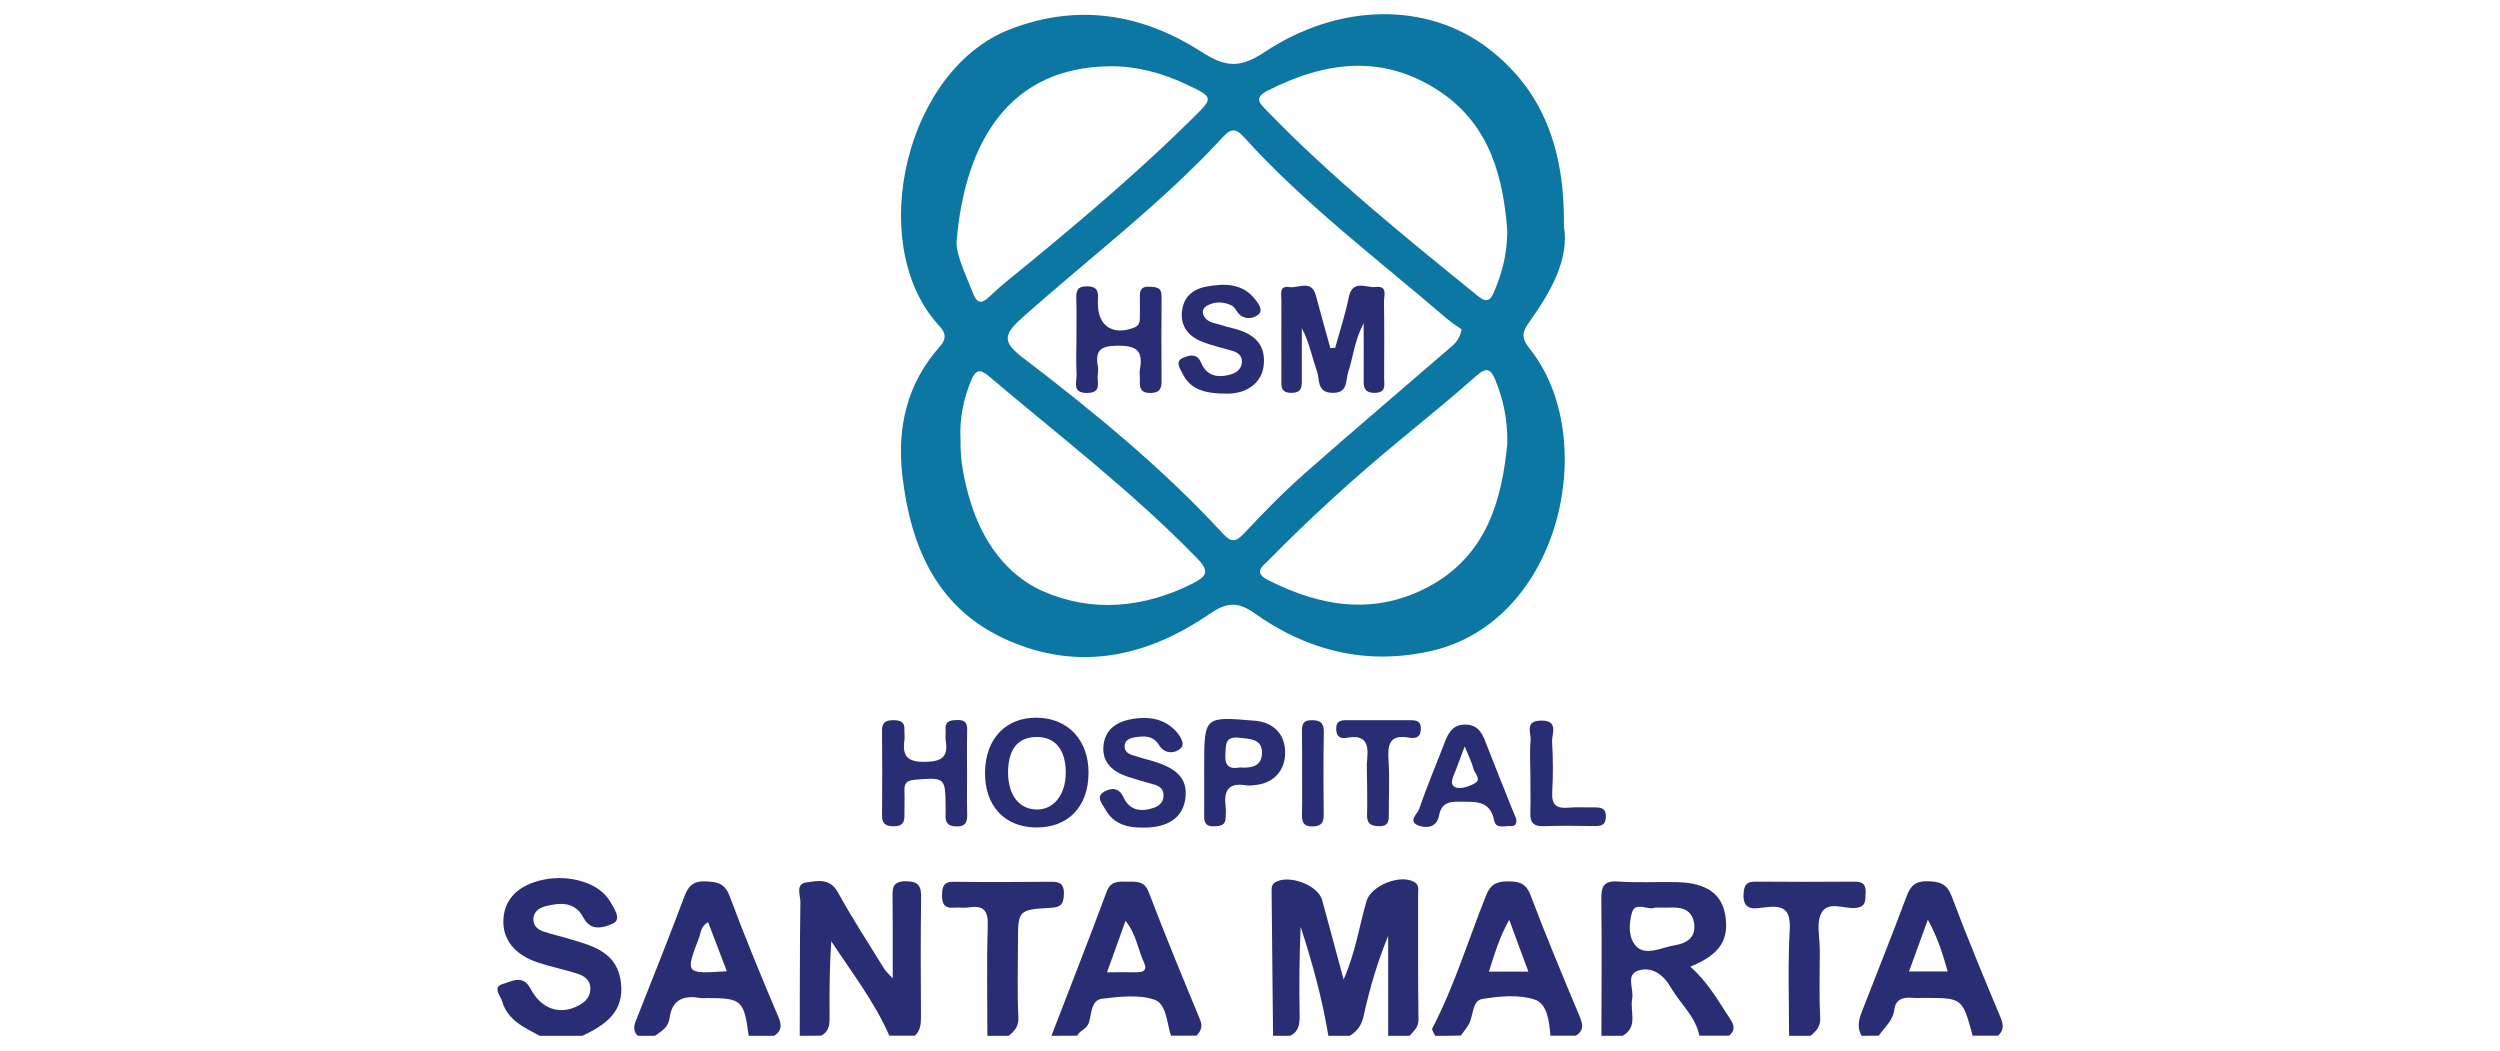
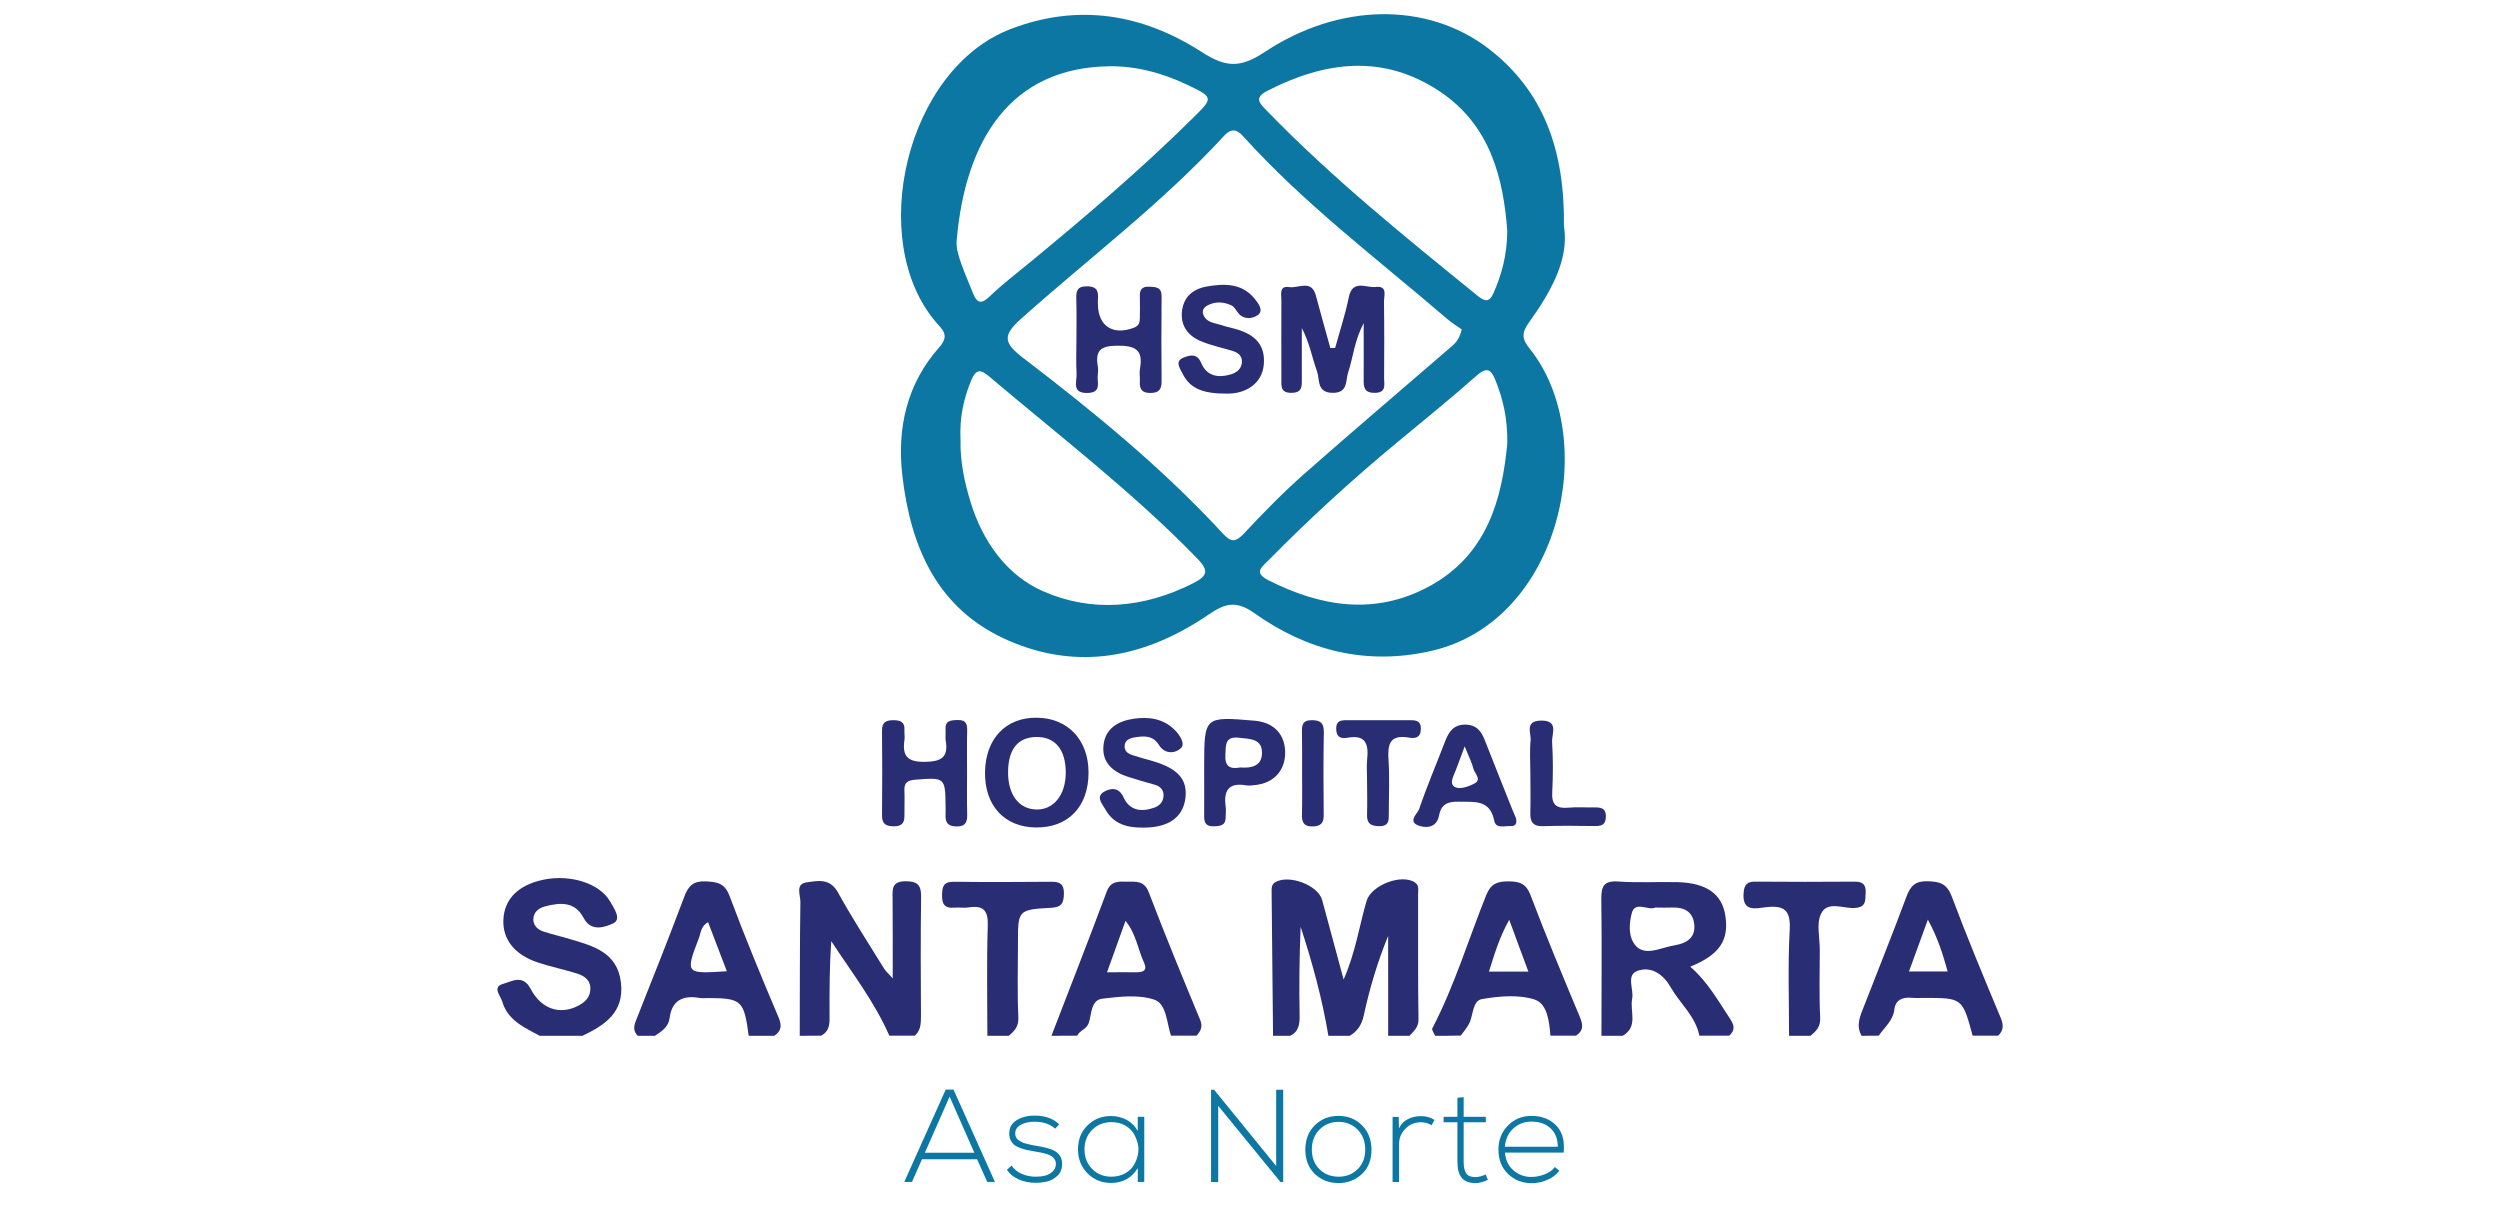
- <svg xmlns="http://www.w3.org/2000/svg" version="1.1" id="Camada_1" x="0px" y="0px" viewBox="0 0 1920 806.5" style="enable-background:new 0 0 1920 806.5;" xml:space="preserve">
+ <svg xmlns="http://www.w3.org/2000/svg" version="1.1" id="Camada_1" x="0px" y="0px" viewBox="0 0 1920 933.6" style="enable-background:new 0 0 1920 933.6;" xml:space="preserve">
  <style type="text/css">
	.st0{fill:#292D74;}
	.st1{fill:#0C77A3;}
</style>
  <g id="Camada_2_00000061458027952365084000000007489652697214284463_">
    <g>
      <path class="st0" d="M977.7,795.5c-0.4-36.9-0.8-73.8-1.1-110.6c0-2.7-0.2-5.4,2.6-7.2c10.2-6.5,33.1,2,36.2,13.5    c5.3,19.3,10.4,38.7,16.5,61.1c9.2-21,12-41.1,17.6-60.3c3.5-12.1,26.9-21.3,37.3-14.2c3.3,2.3,2.3,5.8,2.3,8.9    c0.1,32-0.2,64.1,0.3,96.1c0.1,6.4-3.7,9-6.9,12.7c-5.5,0-10.9,0-16.4,0c0-25.6,0-51.1,0-76.7c-8.2,19.9-14.2,40.3-18.7,60.9    c-1.6,7.4-4.8,12.2-10.8,15.8c-5.5,0-10.9,0-16.4,0c-4.7-28.5-12.4-56.3-21.3-83.7c-1,22.8-1.2,45.5-0.8,68.1    c0.1,6.7-0.6,12.4-7.3,15.6C986.5,795.5,982.1,795.5,977.7,795.5z" />
      <path class="st0" d="M614.2,795.5c0.1-34.3,0-68.6,0.5-102.8c0.1-5.2-4.1-13.7,4.6-15c8.4-1.2,18-3.6,24.2,7.6    c11,20,23.5,39.1,35.5,58.6c1,1.7,2.6,3,6.6,7.5c0-22.7,0.1-41.9-0.1-61.2c-0.1-7.5-0.7-13.5,10.4-13.4c10,0.1,11.6,4.1,11.5,12.6    c-0.4,30.5-0.3,60.9-0.1,91.4c0,5.6-0.3,10.6-4.7,14.6c-6.5,0-13.1,0-19.6,0c-11.4-26.1-28.9-48.6-44.6-72.6    c-1.3,19-1.4,37.7-1.3,56.4c0.1,6.4,0.3,12.7-6.5,16.2C625.1,795.5,619.7,795.5,614.2,795.5z" />
      <path class="st0" d="M1229.9,795.5c0-34.8,0.4-69.6-0.1-104.4c-0.1-9.9,1.4-14.9,13-14.1c15.2,1.1,30.5,0.1,45.8,0.5    c21.9,0.6,33.8,9.1,36.4,25.3c3.1,19.2-4.2,30.4-26.9,39.6c13.2,11.4,21.3,26,30.5,39.9c3.4,5.2,4.2,8.9-0.6,13.1    c-7.6,0-15.3,0-22.9,0c-2.9-14.9-14.8-24.6-21.9-37c-5.6-9.9-14.7-16.5-25.3-12.9c-9.5,3.2-2.9,14.2-4.4,21.6    c-1.9,9.6,4.9,21.4-7.3,28.4C1240.8,795.5,1235.4,795.5,1229.9,795.5z M1271.2,697c-4.9,2.6-15.4-5.2-17.9,4    c-2.2,7.9-3.1,18.7,3.1,25.5c5.8,6.3,14.8,3.4,22.5,1.2c2.5-0.7,5.1-1.4,7.7-1.8c9-1.6,15.6-5.9,14.6-15.9    c-1-9.9-7.8-13.4-17.2-13C1280.3,697.2,1276.5,697,1271.2,697z" />
      <path class="st0" d="M414.5,795.5c-11.9-6.4-24.7-12-28.8-26.4c-1.2-4.2-8-11.1,0.7-13.5c6.6-1.8,15.1-7.6,21.1,3.8    c8.2,15.7,22.6,20.2,36.4,13.1c5.7-2.9,9.8-7.1,9.5-13.9c-0.3-6.5-5.3-9.4-10.5-11c-9.8-3.1-20-5.1-29.8-8.4    c-17.9-5.9-27.2-17.8-26.5-32.9c0.7-15.9,11.5-26.7,30.8-30.7c20.7-4.3,43.2,2.8,51.2,16.8c2.9,5.1,9,13.5,2.4,16.7    c-6,2.8-16.9,7-22.7-4c-6.8-13-18.1-12-29.7-9c-5,1.3-9,4.5-9,10.2c0.1,4.9,3.7,7.8,8,9.2c6.7,2.2,13.6,3.7,20.4,5.8    c18,5.3,36.3,10.3,38.9,33.5c2.6,22.7-12.4,32.5-29.6,40.7C436.3,795.5,425.4,795.5,414.5,795.5z" />
      <path class="st0" d="M807.5,795.5c14.2-36.8,28.6-73.6,42.4-110.6c3.1-8.4,8.9-7.9,15.6-7.8c7,0.1,13.3-1,16.8,8.3    c12.5,32.8,25.9,65.3,39.4,97.8c2.2,5.3,0.5,8.7-2.8,12.2c-6.5,0-13.1,0-19.6,0c-3.3-10-3.4-24.6-12.9-27.7    c-12.1-4-26.7-2.3-39.9-0.7c-8.7,1.1-8.1,11.6-10.2,18.3c-1.7,5.3-7.1,5.9-9,10.1C820.6,795.5,814,795.5,807.5,795.5z     M850.2,746.7c9.1,0,15.6-0.1,22.1,0c5.1,0.1,9.2-1,6.4-7.2c-4.8-10.3-6.1-22.2-14.3-32.3C859.5,720.7,855.2,732.9,850.2,746.7z" />
      <path class="st0" d="M489.8,795.5c-4.8-4.9-2.2-9.6-0.2-14.7c12.2-30.7,24.4-61.4,36-92.3c3.1-8.3,7-12,16.3-11.6    c8.9,0.4,14.7,1.3,18.4,11.2c11.7,31.4,24.6,62.5,37.7,93.4c2.7,6.4,2,10.4-3.4,14c-6.5,0-13.1,0-19.6,0    c-3.6-27.2-5.4-28.9-31.3-29c-2.2,0-4.4,0.3-6.5-0.1c-12.6-2.2-21.2,1.8-22.9,15.3c-1,7.3-6.2,10.3-11.3,13.8    C498.5,795.5,494.1,795.5,489.8,795.5z M558.2,745.9c-5.1-13.3-9.7-25.4-14.4-37.7c-5.7,3.3-5.5,8.3-7,12.1    C526.2,748,526.4,748,558.2,745.9z" />
      <path class="st0" d="M1102.2,795.5c-0.8-1.9-2.8-4.5-2.2-5.7c17.1-32.8,27.7-68.2,41.4-102.3c3.6-8.9,8.5-10.6,17.1-10.6    s13.5,1.6,17,10.7c11.9,31.5,24.9,62.5,37.9,93.6c2.5,6.1,2.8,10.5-3.1,14.2c-6.5,0-13.1,0-19.6,0c-0.8-10.9-2.4-24.7-12.2-27.8    c-12.3-3.9-27.2-2.6-40.4-0.3c-7.4,1.3-6.5,12.6-9.9,19c-1.7,3.2-4.1,6-6.3,9C1115.3,795.5,1108.7,795.5,1102.2,795.5z     M1143.5,746.2c11.1,0,20.1,0,30.3,0c-4.9-13.2-9.5-25.5-14.7-39.8C1151.6,719.7,1147.9,732.3,1143.5,746.2z" />
      <path class="st0" d="M1429.7,795.5c-4.8-8.4-0.7-16,2.2-23.6c10.8-27.8,21.9-55.4,32.3-83.4c3.1-8.3,6.9-12,16.4-11.7    c9,0.3,14.5,1.7,18.2,11.3c11.8,31.4,24.7,62.5,37.7,93.5c2.4,5.7,2.3,9.7-1.9,13.8c-6.5,0-13.1,0-19.6,0c-7.9-29-7.9-29-37.2-29    c-3.3,0-6.5,0.2-9.8-0.1c-6.9-0.6-12.2,1.6-13.1,8.8c-1,8.8-7.6,13.8-12,20.3C1438.4,795.5,1434.1,795.5,1429.7,795.5z     M1495.8,746.1c-3.8-13.8-7.9-26.5-15.2-39.8c-5.2,14.2-9.7,26.6-14.5,39.8C1476.6,746.1,1485.7,746.1,1495.8,746.1z" />
      <path class="st0" d="M1374,795.5c0-27.2-1-54.4,0.5-81.5c0.8-15-4.2-18.8-18-17.3c-7.6,0.8-18.7,4.3-17.4-11.1    c0.5-6.3,2.7-8.5,8.9-8.5c25.6,0.2,51.2,0.2,76.8,0c6.6,0,8.4,3.1,8,9.1c-0.3,5.6,0.4,10.4-8,11.1c-9,0.8-21.4-5.9-26.3,4.6    c-3.6,7.6-0.9,18.1-0.9,27.4c0,17.4-0.6,34.8,0.3,52.1c0.4,7.1-3,10.4-7.4,14.1C1384.9,795.5,1379.5,795.5,1374,795.5z" />
      <path class="st0" d="M758.3,795.5c0-28.2-0.6-56.4,0.3-84.6c0.4-11.6-3.3-15.8-14.6-14c-3.7,0.6-7.6-0.2-11.4,0.2    c-7.5,0.6-9.2-3.2-9.1-9.8c0.1-6.3,1.1-10.2,8.9-10.1c25,0.3,50,0.2,75,0c6.7-0.1,9.8,1.8,9.7,9.2c-0.2,7.3-1.8,10.4-10,10.8    c-25.4,1.4-25.3,1.8-25.3,27.3c0,19-0.6,38,0.3,56.9c0.3,7.1-3,10.4-7.4,14.1C769.2,795.5,763.8,795.5,758.3,795.5z" />
      <path class="st1" d="M1201.1,173.6c4.2,25.3-9.8,50.2-26.6,73.7c-5.8,8.1-6.1,12.5,0.3,20.5c54.6,68,24.5,209.2-75.5,232.1    c-49.9,11.4-95.5-0.2-136.1-29.1c-14.3-10.2-23-6.9-34.7,1c-47.9,32.7-99.6,43.9-154.1,20.1c-54.4-23.7-75-71.3-81.4-126.7    c-4.2-36.7,3.5-70.6,28.6-98.8c8-9,1.9-13.5-2.8-19c-53.6-62.8-23-194.4,57.4-225.1c52.1-20,101.3-11.5,146.5,17.5    c18.5,11.9,29.5,12.8,48.5,0.2c57.3-38,124.8-38.6,171.7-2.9C1185.6,69.8,1201.8,115.5,1201.1,173.6z M1122.6,253    c-2.8-2-7.5-4.9-11.6-8.4c-53-45.6-109.2-87.8-156.3-140c-4.9-5.4-9.1-6.3-14.7-0.2c-47.5,51.7-103.7,93.8-155.8,140.4    c-14.3,12.8-13.7,18.5,2,30.4c54,41.3,106.6,84.3,152.8,134.4c6.3,6.8,9.6,7.2,16.3,0.2c14.8-15.9,30.1-31.5,46.4-45.9    c36.7-32.4,74-64,111.1-96.1C1116.4,264.7,1120.6,261.9,1122.6,253z M734.7,184.9c-0.9,9.7,6.5,24.9,12.6,40.4    c2.9,7.2,6.1,8.8,12.6,2.5c9.8-9.4,20.6-17.7,31.1-26.3c43.1-35.5,85.7-71.8,125.4-111.1C932,75,932,74.8,911.8,65.1    c-18.9-9-39.1-14.5-59.9-14.2C776.5,51.9,741.4,106.9,734.7,184.9z M1157.6,340.6c0.3-19.7-3.4-34.3-9.1-48.6    c-3.5-8.7-6.8-10.3-14.6-3.4c-19.4,17.2-39.6,33.5-59.6,50.1c-34.9,28.8-68.3,59.3-100,91.5c-4.8,4.9-12,9.4-0.4,15.3    c40.5,20.6,82,27.3,123.6,4.9C1142.4,426.2,1153.6,382.8,1157.6,340.6z M1157.6,177.4c-3-39.9-12.6-80.8-51.6-107    c-43.6-29.2-88.2-23.4-132.6-0.7c-11,5.6-5.6,10-0.2,15.6c50.1,51.7,106.1,96.8,161.9,142.1c5.9,4.8,9.1,4.2,12-2.5    C1153.2,210.9,1157.4,196.4,1157.6,177.4z M737.7,337.8c-0.4,16.3,2.9,32.2,7.7,47.8c9.3,30.3,27.7,56.1,55.5,68.4    c37.6,16.6,77.4,13.1,115.1-5.9c11.8-6,12.6-9.9,3-19.7c-49.5-50.9-105.8-93.9-159.7-139.6c-6.5-5.5-9.9-4.9-13.2,2.8    C739.9,306.3,736.8,321.5,737.7,337.8z" />
      <path class="st0" d="M742.7,593.6c0,10.3-0.2,20.7,0.1,31c0.2,6.3-0.8,10.4-8.7,10.1c-6.9-0.2-8.2-3.8-7.9-9.4    c0.1-2.2,0-4.3,0-6.5c-0.2-21.7-0.7-21.8-23.1-20c-6.2,0.5-8.8,2.2-8.5,8.5c0.3,6.5-0.1,13,0,19.6c0,5.5-2.5,7.7-8,7.7    c-5.8,0-9.3-1.5-9.2-8.2c0.2-21.7,0.2-43.5,0-65.2c-0.1-6.8,3.2-8.1,9.1-8.1c5.3,0.1,8.4,1.6,8.1,7.3c-0.1,2.7,0.4,5.5,0,8.1    c-1.8,12.4,2.6,16.8,15.8,16.6c12.6-0.2,18.1-3.5,15.9-16.4c-0.4-2.6,0.1-5.4-0.1-8.1c-0.6-7.2,3.9-7.5,9.3-7.6    c5.9-0.2,7.4,2.5,7.3,7.9C742.5,571.9,742.7,582.7,742.7,593.6z" />
      <path class="st0" d="M795.2,635.5c-24-0.4-39.1-17-38.7-42.6c0.4-25.6,16-42,39.8-41.7c23.8,0.2,39.7,17.1,39.7,42.1    C836,619.7,820.2,635.9,795.2,635.5z M818.5,593.6c0.1-17.8-8.1-27.8-22.6-27.6c-14.1,0.2-21.5,9.3-21.7,26.6    c-0.2,17.5,8.1,28.7,21.6,29.1C809.1,622.1,818.4,610.6,818.5,593.6z" />
      <path class="st0" d="M878,635.6c-12.1,0.2-22.9-2.7-29.1-14c-2.2-4.1-7.9-9.8-0.7-13.7c4.9-2.7,11.1-3.5,14.7,4.5    c4.7,10.2,13.6,11.4,23.5,7.9c4.5-1.6,7.3-4.9,7.2-9.8c-0.1-4.3-2.9-6.8-7-7.9c-6.8-1.9-13.6-3.8-20.3-6    c-11.3-3.7-19.8-10.6-18.9-23.3c1-13.4,10.7-19.4,23.1-21.3c11.7-1.7,22.9-0.2,31.7,8.6c3.9,3.9,8.3,10.6,4.7,14    c-4,3.9-12.2,5.1-16.8-2.4s-11.5-7.1-18.7-5.9c-3.9,0.7-7.6,2.1-7.7,6.8c-0.1,3.8,2.7,5.8,5.9,6.8c5.1,1.7,10.4,3.1,15.6,4.6    c19.5,5.7,26.9,14.1,25.2,28.4C908.6,627.8,897.3,635.7,878,635.6z" />
      <path class="st0" d="M1164.3,628.4c0.9,4.4-0.7,6.2-4,6c-4.6-0.3-11.4,2.4-12.7-4c-3.3-16.7-15.5-14.4-27.4-14.7    c-8.3-0.2-13.4,1.9-15,10.6c-1.6,8.4-8.3,10.1-15,8c-9.8-3.1-1.5-9.4-0.3-12.9c5.9-17.4,13.2-34.4,19.8-51.7    c2.9-7.6,6.6-13.4,16-13.2c8.5,0.2,12.1,5.4,14.8,12.4c6.9,17.7,14,35.3,21,52.9C1162.6,624.3,1163.6,626.8,1164.3,628.4z     M1124.9,573.2c-3.2,8.5-5.1,13.4-6.9,18.4c-1.6,4.4-5.5,10.5-0.3,13c3.7,1.8,10.5-0.6,14.9-3c5.5-3.1-0.1-7.5-1-11.2    C1130.5,585.8,1128.2,581.5,1124.9,573.2z" />
      <path class="st0" d="M924.8,593c0-1.6,0-3.3,0-4.9c0.1-37.9,0.1-37.9,38.7-34.6c14.5,1.2,23.2,10.1,23.5,23.9    c0.3,13.8-8.3,23.7-22.1,25.4c-2.7,0.3-5.5,0.8-8.1,0.3c-13.7-2.3-17.1,4.6-15.5,16.5c0.4,2.7,0,5.4,0,8.1    c0.1,6.1-3.9,6.7-8.7,6.9c-5.6,0.3-7.9-2-7.8-7.5C924.9,615.7,924.8,604.3,924.8,593z M952.5,589.4c8.5,0.7,16.5-1,16.7-10.8    c0.3-11.3-9-11-17.4-12c-11.1-1.3-10.3,5.3-10.7,12.8C940.5,588.6,944.5,590.9,952.5,589.4z" />
      <path class="st0" d="M1175.3,593.2c0-8.1-0.6-16.3,0.2-24.4c0.6-5.7-4.9-15.1,7.9-15.4c14-0.2,8.3,10.1,8.6,16.2    c0.8,13,0.8,26,0.1,39c-0.5,9.5,3.3,12.5,12.3,11.7c6.5-0.6,13-0.1,19.6-0.2c5.3-0.1,9.7,0.3,9.3,7.6c-0.3,6.2-3.9,6.7-8.7,6.7    c-13-0.1-26.1-0.4-39.1,0.1c-8,0.3-10.5-3-10.2-10.5C1175.6,613.8,1175.3,603.5,1175.3,593.2z" />
      <path class="st0" d="M1049.9,599.2c0-5.4-0.5-10.9,0.1-16.3c1.2-11.5-1.2-18.9-15.2-16.3c-4.6,0.8-8.4-0.1-8.6-6.5    c-0.2-6.3,3.1-7,8.1-7c15.8,0.1,31.5,0,47.3,0c5.1,0,10-0.3,9.6,7.3c-0.3,6.5-4.7,6.8-9.1,6.1c-15.3-2.7-16.5,5.7-15.7,17.6    c0.9,13.5,0.2,27.1,0.2,40.6c0,4.9,0.5,9.8-7.2,9.8c-6.9,0-9.9-2.3-9.5-9.4C1050.2,616.6,1049.9,607.9,1049.9,599.2z" />
      <path class="st0" d="M1000,591.6c0-9.7,0.1-19.5-0.1-29.2c-0.1-5.4,0.3-9.3,7.5-9.3c6.9,0,9.4,2.3,9.3,9.4    c-0.4,21.1-0.3,42.2-0.1,63.4c0.1,6.2-2.3,8.7-8.5,8.8c-6.7,0.2-8.3-3.1-8.2-9C1000.2,614.3,1000,602.9,1000,591.6z" />
      <path class="st0" d="M1025.4,267.2c3.5-12.9,7.8-25.6,10.4-38.6c2.8-14.5,13.5-7.3,20.8-8.2c9.4-1.1,6.2,6.9,6.3,11.5    c0.3,19.6,0.2,39.1,0.1,58.7c0,5,1.9,11.1-7.3,11.1c-8.2,0-8.5-4.6-8.4-10.5c0.1-13,0-26,0-43.1c-7.4,14.4-8.1,26.6-11.9,37.8    c-2.1,6.2,0.2,16.1-12.2,15.8c-12.2-0.3-9.5-10.4-11.7-16.4c-3.9-10.9-5.9-22.5-11.7-33.3c0,12.9,0,25.9,0,38.8    c0,5.6,0.6,10.8-7.9,10.9c-8.7,0.1-7.8-5.4-7.8-10.8c0-20.1-0.1-40.2,0-60.3c0-4.4-1.9-11.4,6.1-10.1c6.9,1.1,17-6.2,20.4,6.5    c3.6,13.5,7.4,26.9,11.1,40.3C1023,267.2,1024.2,267.2,1025.4,267.2z" />
      <path class="st0" d="M942.7,302.3c-17.5,0.1-28.6-3.1-34.6-15.6c-2-4-6.1-9.4,1-12.1c4.6-1.8,10.2-3.6,13.4,4.1    c4.4,10.5,13.4,11.7,23.2,8.7c4.4-1.4,7.8-4.4,8.1-9.2c0.3-5.1-3.2-7.6-7.8-8.9c-7.8-2.3-15.8-4-23.3-7.1c-9.9-4-16-11.5-15-22.7    c1.1-11.1,8-17.4,18.8-19.4c13.9-2.5,27.4-2.7,37.2,9.5c2.7,3.4,7.2,9,2.1,12.5c-3.7,2.6-10.3,3.7-14.7-1.5c-1.7-2-3-4.9-5.2-6    c-6.1-2.9-12.6-3.3-18.8,0.1c-2.5,1.4-4.1,3.8-3,6.8c2.2,6.1,8.2,6.4,13.3,8c3.1,1,6.2,1.9,9.4,2.6c14.6,3.6,25.3,10.9,23.8,27.8    C969.4,294.4,957,302.4,942.7,302.3z" />
      <path class="st0" d="M826.7,260.7c0-10.3,0.2-20.6-0.1-30.9c-0.2-6.2,0.5-10.1,8.6-9.9c8.3,0.2,8.3,4.8,8,10.6    c-0.1,1.1,0,2.2,0,3.3c0.2,16.7,11.6,24,27.6,17.9c3.9-1.5,4.6-4,4.6-7.4c0-5.4,0.2-10.9,0-16.3c-0.2-5.3,1.3-8.1,7.3-7.8    c5.4,0.2,9.5,0.4,9.4,7.6c-0.2,21.7-0.2,43.4,0,65.1c0,6-1.9,8.8-8.4,8.9c-6.6,0.1-8.7-2.9-8.3-8.8c0.2-3.2-0.5-6.6,0.1-9.8    c2.7-14.8-3.8-17.9-17.8-17.7c-12.6,0.1-16.6,3.9-14.6,15.7c0.4,2.1,0.3,4.4,0,6.5c-0.8,5.7,3.4,13.8-7.8,14.1    c-12.6,0.3-8.1-8.9-8.5-14.9C826.3,278,826.7,269.3,826.7,260.7z" />
    </g>
  </g>
+   <g>
+     <path class="st1" d="M758.2,907.7l-7.8-17.4h-42.3l-7.7,17.4h-5.9l31.8-70.9h6l31.8,70.9H758.2z M748.3,885.3l-19-43.1l-19,43.1   H748.3z" />
+     <path class="st1" d="M810.4,866.8c-4-3.5-9.2-5.3-15.6-5.3c-4.3-0.1-7.8,0.7-10.8,2.3c-2.9,1.6-4.4,3.9-4.3,6.9   c0,1.1,0.2,2,0.7,2.9c0.4,0.8,1.1,1.6,2.1,2.2c0.9,0.6,1.8,1.1,2.5,1.5s1.8,0.7,3.4,1.1s2.6,0.6,3.2,0.8c0.6,0.1,1.7,0.3,3.4,0.6   c6.9,1.1,11.5,2.4,14,3.6c4.7,2.3,6.9,6,6.7,11c-0.1,3.4-1.2,6.3-3.5,8.5s-4.9,3.7-7.7,4.4c-2.9,0.7-6,1.1-9.3,1.1   c-4.6,0-8.9-0.9-12.8-2.6s-7-4.2-9.1-7.4l3.6-3.2c2,2.8,4.6,5,8,6.4c3.3,1.4,6.8,2.1,10.4,2.1c2.4,0,4.7-0.2,6.8-0.7   c2.1-0.4,4.1-1.4,5.9-2.9c1.9-1.5,2.8-3.5,2.9-5.9c0.1-1.4-0.2-2.6-0.9-3.7c-0.7-1-1.4-1.9-2.3-2.5c-0.8-0.6-2.1-1.2-3.8-1.7   c-1.7-0.5-3.2-0.9-4.3-1.1s-2.8-0.5-5-0.9c-2.5-0.4-4.5-0.8-5.9-1.1c-1.4-0.3-3.1-0.8-5.1-1.5s-3.5-1.5-4.5-2.3s-2-2-2.8-3.5   s-1.2-3.2-1.2-5.1c-0.1-4.6,1.8-8.1,5.7-10.5c3.9-2.4,8.6-3.6,14.1-3.5c7.7,0,13.9,2.2,18.6,6.7L810.4,866.8z" />
+     <path class="st1" d="M878.8,857.7v50h-5v-10.6c-4.7,7.6-11.5,11.4-20.5,11.4c-7.1,0-13.1-2.4-18-7.3s-7.4-11-7.4-18.5   s2.4-13.6,7.3-18.4c4.9-4.8,10.9-7.2,18.1-7.2c4.3,0,8.2,1,11.9,2.9c3.7,2,6.5,4.8,8.6,8.6v-10.9H878.8z M838.8,867.7   c-3.9,3.9-5.9,8.9-5.9,15c0,6.1,2,11.2,5.9,15.1s8.8,5.9,14.6,5.9c3.8,0,7.3-0.8,10.2-2.3c3-1.6,5.2-3.5,6.8-6s2.7-5.1,3.4-8.1   s0.7-6,0-9c-0.7-3-1.9-5.7-3.4-8.2c-1.6-2.4-3.8-4.4-6.8-6c-3-1.6-6.4-2.3-10.2-2.3C847.5,861.9,842.7,863.8,838.8,867.7z" />
+     <path class="st1" d="M932.4,836.9l47.7,58.6v-58.6h5.4v70.9h-2.1l-47.8-58.5v58.5h-5.5v-70.9H932.4z" />
+     <path class="st1" d="M1009.8,901.6c-4.9-4.7-7.3-10.9-7.3-18.6c0-7.8,2.4-14,7.3-18.8c4.9-4.8,10.9-7.2,18.1-7.2   c7.2,0,13.3,2.4,18.1,7.2s7.3,11.1,7.3,18.8c0,7.8-2.4,14-7.3,18.6s-10.9,7-18.1,7C1020.7,908.6,1014.7,906.2,1009.8,901.6z    M1042.6,898c3.9-3.8,5.9-8.8,5.9-15.1c0-6.3-2-11.5-5.9-15.4c-3.9-3.9-8.8-5.9-14.6-5.9c-5.8,0-10.7,2-14.6,5.9   c-3.9,3.9-5.9,9.1-5.9,15.4c0,6.3,2,11.3,5.9,15.1c3.9,3.8,8.8,5.7,14.7,5.7S1038.7,901.8,1042.6,898z" />
+     <path class="st1" d="M1074.2,857.7l0.2,8.9c1.5-3.2,3.7-5.5,6.8-7.1s6.3-2.3,9.8-2.3c3.8-0.1,7.4,0.8,10.7,2.9l-2.2,4.1   c-2.5-1.6-5.3-2.3-8.5-2.3c-4.7,0.1-8.6,1.7-11.7,5c-3.2,3.2-4.8,7.2-4.8,11.7v29.2h-5v-50H1074.2z" />
+     <path class="st1" d="M1124.1,842.6v15.1h17v4.2h-17v30.5c0,3.8,0.6,6.7,1.9,8.7c1.2,1.9,3.7,2.9,7.3,2.9c2.3,0,4.9-0.7,7.7-2   l1.7,4.1c-3.5,1.7-6.7,2.5-9.4,2.5c-5.1,0-8.7-1.4-10.8-4.2c-2.2-2.8-3.2-6.8-3.2-12v-30.5h-10.6v-4.2h10.6v-14.6L1124.1,842.6z" />
+     <path class="st1" d="M1158.1,901.5c-4.9-4.7-7.3-11-7.3-18.7c0-7.4,2.5-13.6,7.4-18.5c4.9-4.9,10.9-7.3,18-7.3   c7.7,0,14,2.4,18.8,7.2s6.8,11.8,5.9,21h-45.1c0.5,5.7,2.6,10.2,6.5,13.6c3.9,3.4,8.5,5.1,13.8,5.1c3.4,0,6.9-0.7,10.2-2   s6-3.2,7.8-5.6l3.5,2.8c-2.4,3.1-5.5,5.5-9.4,7.1c-3.9,1.7-8,2.5-12.2,2.5C1169,908.6,1162.9,906.2,1158.1,901.5z M1196.4,880.7   c-0.1-6.1-1.9-10.8-5.6-14.2s-8.5-5.1-14.7-5.1c-5.3,0-9.9,1.7-13.8,5.2c-3.8,3.4-6,8.1-6.6,14.1H1196.4z" />
+   </g>
</svg>
